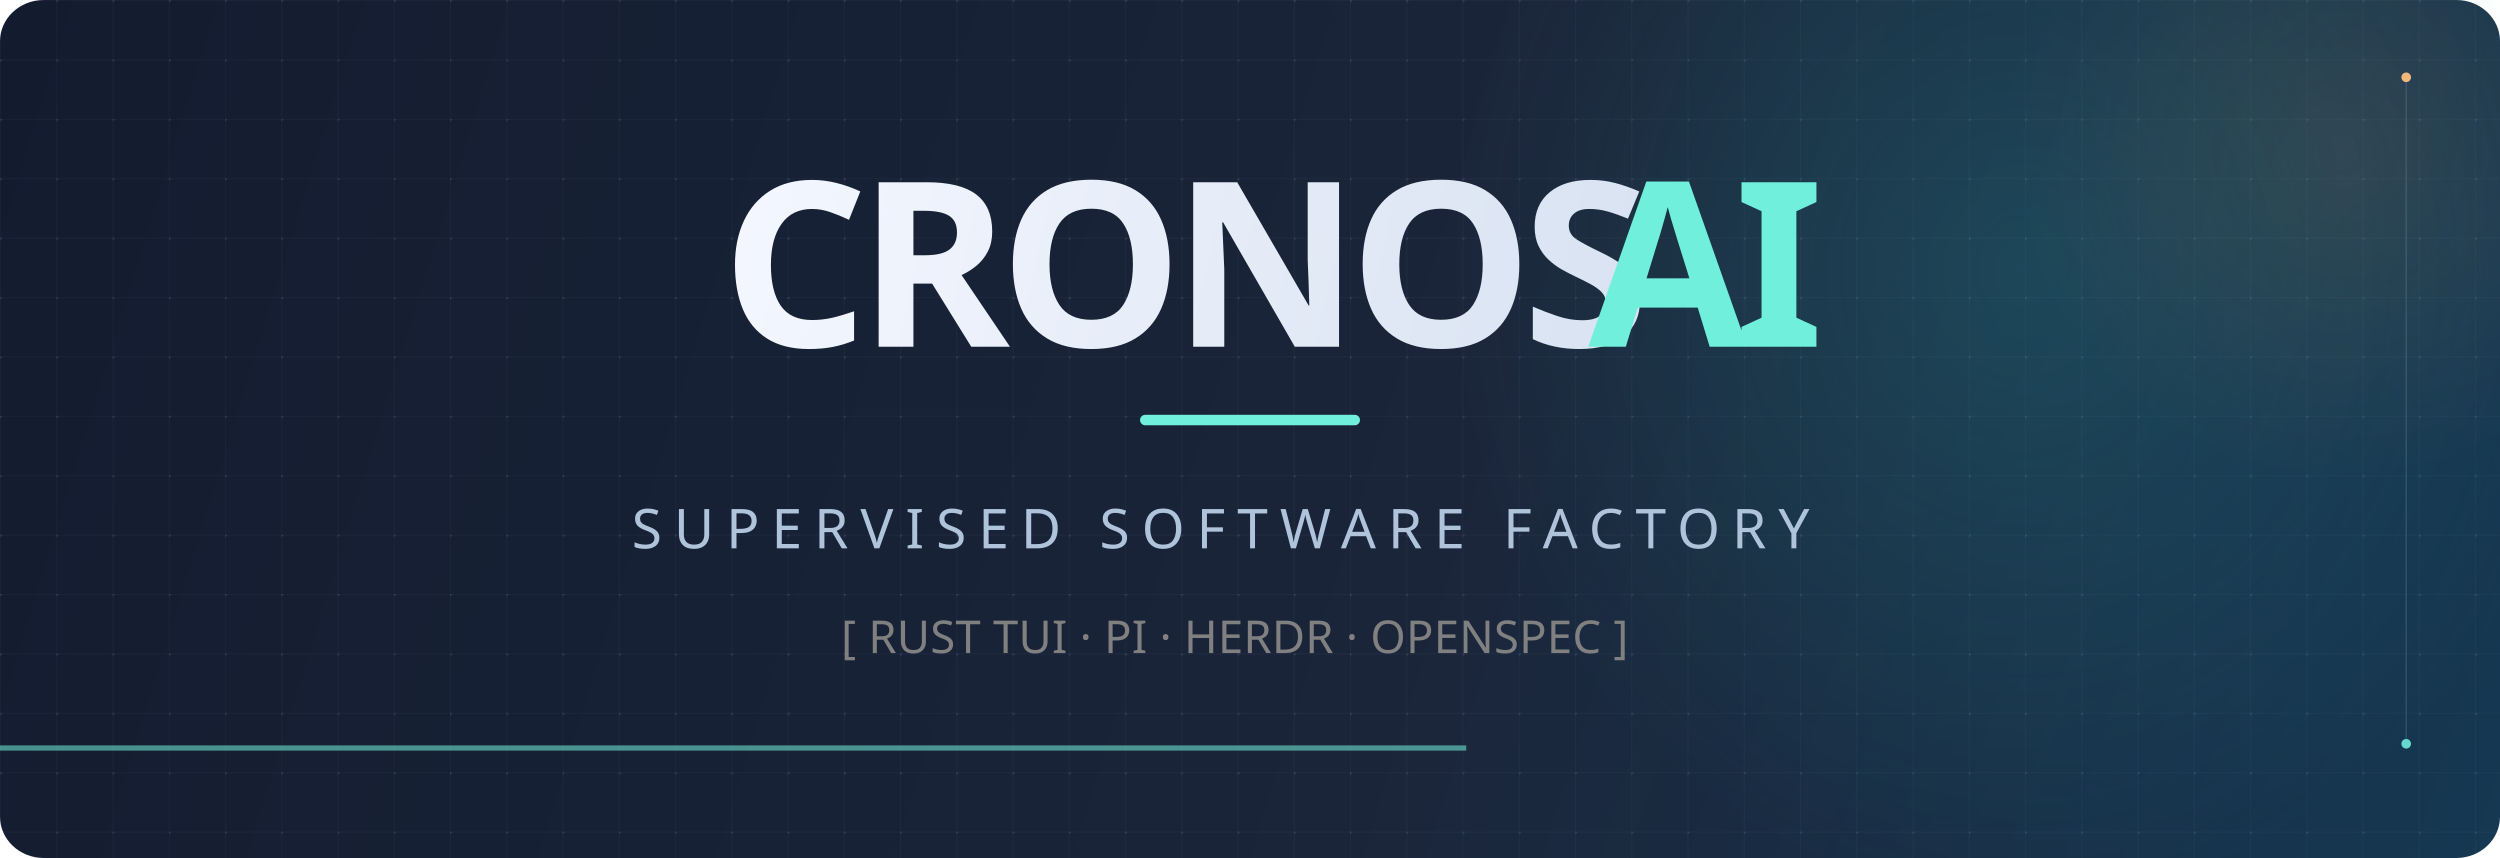
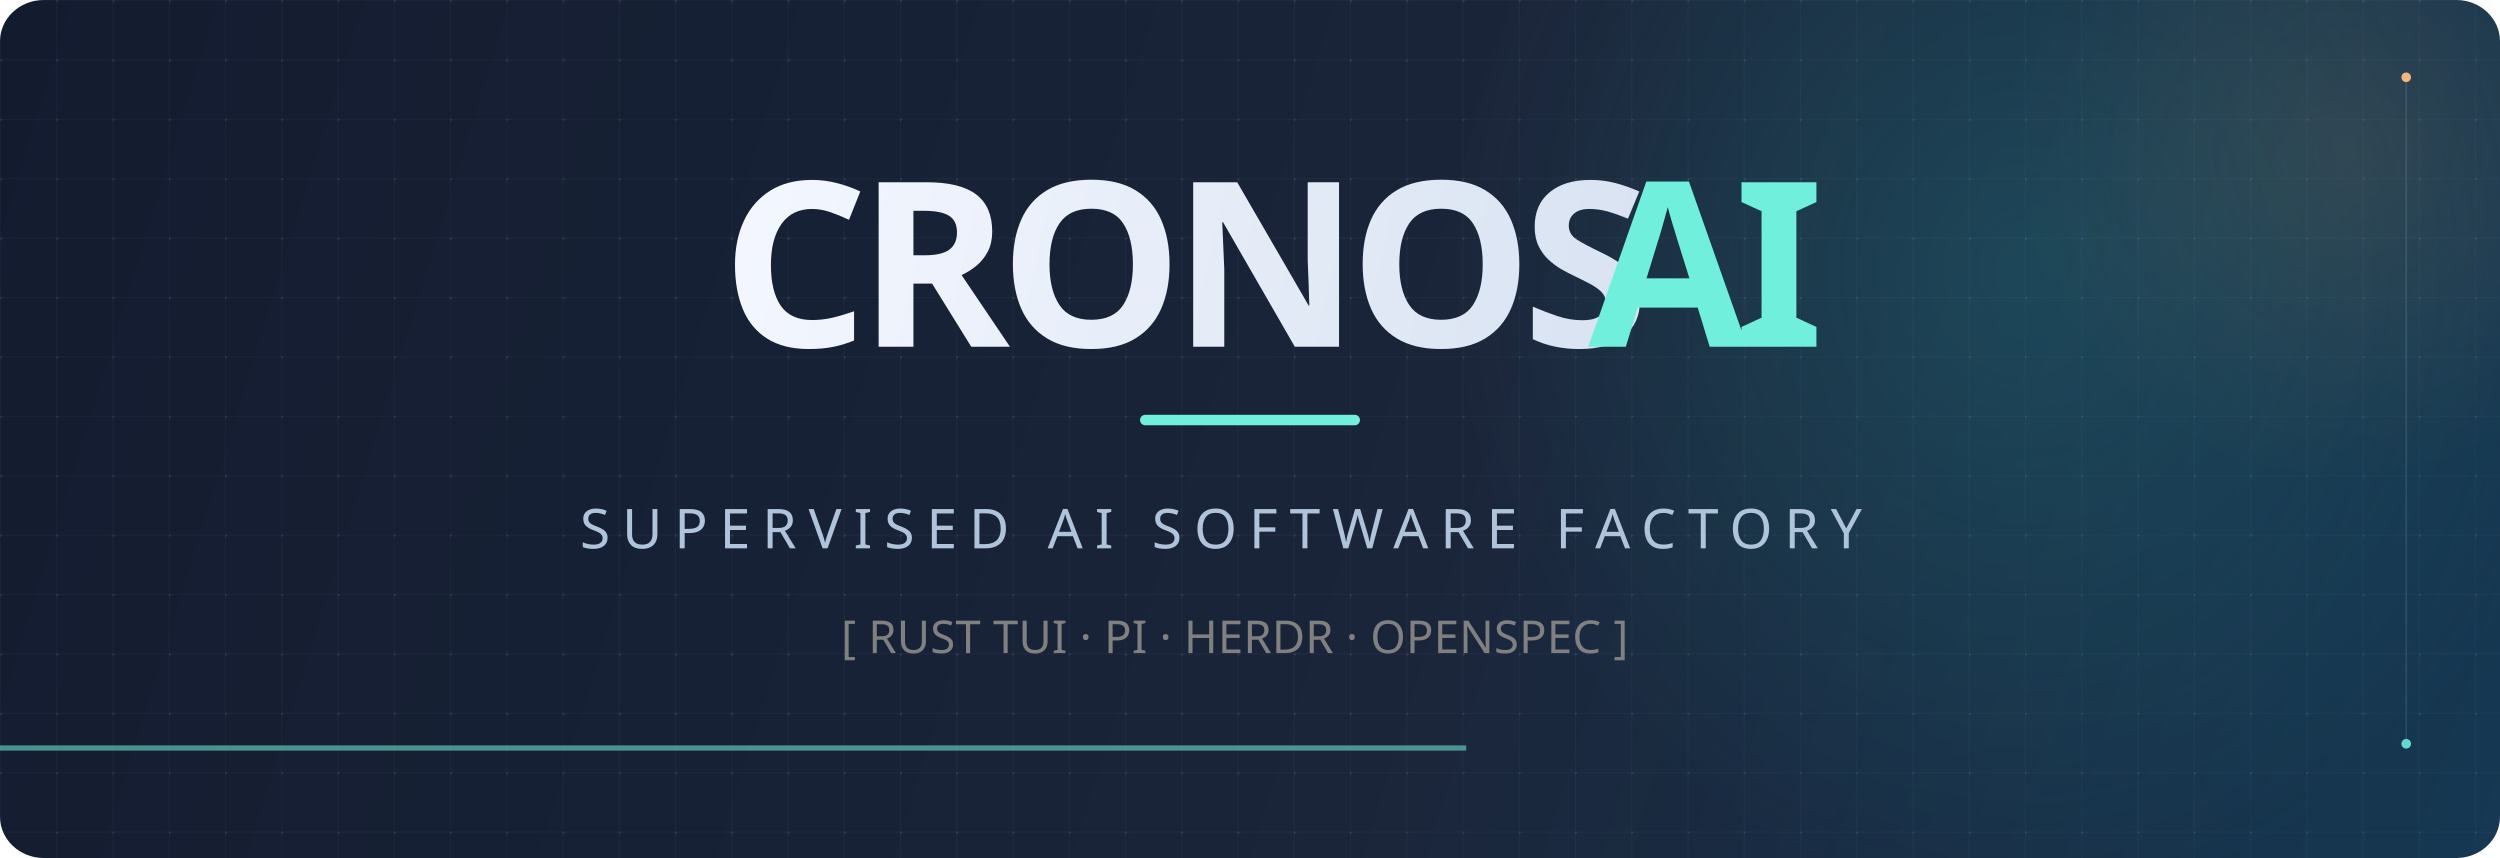
<svg xmlns="http://www.w3.org/2000/svg" xmlns:xlink="http://www.w3.org/1999/xlink" width="954.824" height="327.691" viewBox="0 0 954.824 327.691" fill="none" role="img" aria-labelledby="title description" version="1.1" id="svg52">
  <defs id="defs16">
    <pattern xlink:href="#grid" id="pattern2" patternTransform="scale(0.89375,1)" />
    <linearGradient id="background" x1="0" y1="0" x2="1600" y2="520" gradientUnits="userSpaceOnUse" gradientTransform="scale(0.89375,1)">
      <stop stop-color="#080D1B" id="stop1" offset="0" style="stop-color:#071125;stop-opacity:1;" />
      <stop offset="0.58" stop-color="#101A30" id="stop2" />
      <stop offset="1" stop-color="#0A1424" id="stop3" style="stop-color:#0a2e49;stop-opacity:1;" />
    </linearGradient>
    <linearGradient id="titleGradient" x1="130" y1="150" x2="670" y2="270" gradientUnits="userSpaceOnUse">
      <stop stop-color="#F4F7FF" id="stop4" />
      <stop offset="1" stop-color="#C9D7EA" id="stop5" />
    </linearGradient>
    <linearGradient id="teal" x1="1030" y1="90" x2="1350" y2="430" gradientUnits="userSpaceOnUse">
      <stop stop-color="#70F0DC" id="stop6" />
      <stop offset="1" stop-color="#39A9CF" id="stop7" />
    </linearGradient>
    <linearGradient id="amber" x1="1230" y1="120" x2="1470" y2="380" gradientUnits="userSpaceOnUse">
      <stop stop-color="#FFD28B" id="stop8" />
      <stop offset="1" stop-color="#ED9A62" id="stop9" />
    </linearGradient>
    <radialGradient id="tealGlow" cx="0" cy="0" r="1" gradientTransform="matrix(327.502,0,0,387.3243,1155.182,163.3518)" gradientUnits="userSpaceOnUse">
      <stop stop-color="#35C9C0" stop-opacity=".17" id="stop10" />
      <stop offset="1" stop-color="#35C9C0" stop-opacity="0" id="stop11" />
    </radialGradient>
    <radialGradient id="amberGlow" cx="0" cy="0" r="1" gradientTransform="matrix(187.6875,0,0,200,1340.625,91.99999)" gradientUnits="userSpaceOnUse">
      <stop stop-color="#E99A5B" stop-opacity=".12" id="stop12" />
      <stop offset="1" stop-color="#E99A5B" stop-opacity="0" id="stop13" />
    </radialGradient>
    <pattern id="grid" width="36" height="36" patternUnits="userSpaceOnUse">
      <path d="M36 0H0V36" stroke="#B8CEE8" stroke-opacity=".045" stroke-width="1" id="path13" />
      <circle cx="0" cy="0" r="1.5" fill="#8DB8D2" fill-opacity=".13" id="circle13" />
    </pattern>
    <filter id="softGlow" x="-0.14" y="-0.14" width="1.28" height="1.28">
      <feGaussianBlur stdDeviation="8" result="blur" id="feGaussianBlur13" />
      <feMerge id="feMerge14">
        <feMergeNode in="blur" id="feMergeNode13" />
        <feMergeNode in="SourceGraphic" id="feMergeNode14" />
      </feMerge>
    </filter>
    <filter id="nodeGlow" x="-0.031" y="-0.031" width="1.062" height="1.062">
      <feGaussianBlur stdDeviation="4" result="blur" id="feGaussianBlur14" />
      <feMerge id="feMerge16">
        <feMergeNode in="blur" id="feMergeNode15" />
        <feMergeNode in="SourceGraphic" id="feMergeNode16" />
      </feMerge>
    </filter>
    <linearGradient xlink:href="#teal" id="linearGradient52" gradientUnits="userSpaceOnUse" x1="1030" y1="90" x2="1350" y2="430" gradientTransform="translate(-16)" />
    <linearGradient xlink:href="#teal" id="linearGradient3" gradientUnits="userSpaceOnUse" x1="1030" y1="90" x2="1350" y2="430" gradientTransform="translate(0,-173.3137)" />
-     <linearGradient xlink:href="#teal" id="linearGradient4" gradientUnits="userSpaceOnUse" x1="1030" y1="90" x2="1350" y2="430" gradientTransform="translate(194.5999)" />
+     <linearGradient xlink:href="#teal" id="linearGradient4" gradientUnits="userSpaceOnUse" x1="1030" y1="90" x2="1350" y2="430" gradientTransform="translate(214.3839)" />
  </defs>
  <g id="g3" transform="scale(0.6677093,0.6301757)">
    <rect width="1430" height="520" rx="25.025" fill="url(#background)" id="rect16" style="display:inline;opacity:0.95;fill:url(#background);stroke-width:0.945" x="0" y="0" />
    <rect width="1430" height="520" rx="25.025" fill="url(#grid)" id="rect17" x="0" y="0" style="display:inline;fill:url(#pattern2);stroke-width:0.945" />
    <rect width="1430" height="520" rx="25.025" fill="url(#amberGlow)" id="rect19" style="display:inline;fill:url(#amberGlow);stroke-width:0.945" x="0" y="0" />
    <rect width="1806.908" height="805.635" rx="31.621" fill="url(#tealGlow)" id="rect18" style="display:inline;fill:url(#tealGlow);stroke-width:1.323" x="-188.705" y="-233.268" />
  </g>
  <path d="M 0,446.686 H 890" stroke="#8aa9c5" stroke-opacity="0.12" id="path19" />
  <path d="M 0,285.686 H 560" stroke="url(#teal)" stroke-opacity="0.55" stroke-width="2" id="path20" style="stroke:url(#linearGradient3)" />
-   <g font-family="Inter, ui-sans-serif, system-ui, '-apple-system', BlinkMacSystemFont, 'Segoe UI', sans-serif" id="g28" transform="translate(110.8122,-82.56854)">
-     <g id="g5" transform="translate(36.79182)">
+   <g font-family="Inter, ui-sans-serif, system-ui, '-apple-system', BlinkMacSystemFont, 'Segoe UI', sans-serif" id="g28" transform="translate(91.02819,-82.56854)">
+     <g id="g5" transform="translate(56.57584)">
      <text x="128" y="215" fill="url(#titleGradient)" font-size="88px" font-weight="720" letter-spacing="-4" id="text20" style="fill:url(#titleGradient)">
        <tspan style="font-style:normal;font-variant:normal;font-weight:bold;font-stretch:normal;font-family:'Space Grotesk';-inkscape-font-specification:'Space Grotesk Bold';fill:url(#titleGradient)" id="tspan5">CRONOS</tspan>
      </text>
      <text x="459" y="215" fill="url(#teal)" font-size="88px" font-weight="720" letter-spacing="-5" id="text21" style="fill:url(#linearGradient52)">
        <tspan style="font-style:normal;font-variant:normal;font-weight:bold;font-stretch:normal;font-family:'Space Grotesk';-inkscape-font-specification:'Space Grotesk Bold';fill:url(#linearGradient52)" id="tspan6">AI</tspan>
      </text>
    </g>
-     <path d="m 326.6,243 h 80" stroke="url(#teal)" stroke-width="4" stroke-linecap="round" id="path21" style="stroke:url(#linearGradient4)" />
+     <path d="m 346.384,243 h 80" stroke="url(#teal)" stroke-width="4" stroke-linecap="round" id="path21" style="stroke:url(#linearGradient4)" />
    <text x="130.474" y="292" fill="#afc4da" font-size="21px" font-weight="650" letter-spacing="4.6" id="text22">
-       <tspan style="font-style:normal;font-variant:normal;font-weight:500;font-stretch:normal;font-family:'Inter 18pt';-inkscape-font-specification:'Inter 18pt Medium'" id="tspan7">SUPERVISED SOFTWARE FACTORY</tspan>
+       <tspan style="font-style:normal;font-variant:normal;font-weight:500;font-stretch:normal;font-family:'Inter 18pt';-inkscape-font-specification:'Inter 18pt Medium'" id="tspan7">SUPERVISED AI SOFTWARE FACTORY</tspan>
    </text>
-     <text x="210.433" y="332" fill="#d7e2f0" font-size="22px" font-weight="420" letter-spacing="0.1" id="text23" style="font-size:17.333px;fill:#808080">
+     <text x="230.217" y="332" fill="#d7e2f0" font-size="22px" font-weight="420" letter-spacing="0.1" id="text23" style="font-size:17.333px;fill:#808080">
      <tspan style="font-style:normal;font-variant:normal;font-weight:500;font-stretch:normal;font-size:17.333px;font-family:'Inter 18pt';-inkscape-font-specification:'Inter 18pt Medium';fill:#808080" id="tspan2">[ RUST TUI · PI · HERDR · OPENSPEC ]</tspan>
    </text>
  </g>
  <g id="g4" transform="matrix(0.6118916,0,0,0.6118916,62.96366,-2.296396)">
    <path d="M 1399,52 V 468" stroke="#9cc8d8" stroke-opacity="0.16" id="path51" />
    <circle cx="1399" cy="52" r="3" fill="#f1b77c" id="circle51" />
    <circle cx="1399" cy="468" r="3" fill="#66d8ce" id="circle52" />
  </g>
</svg>
